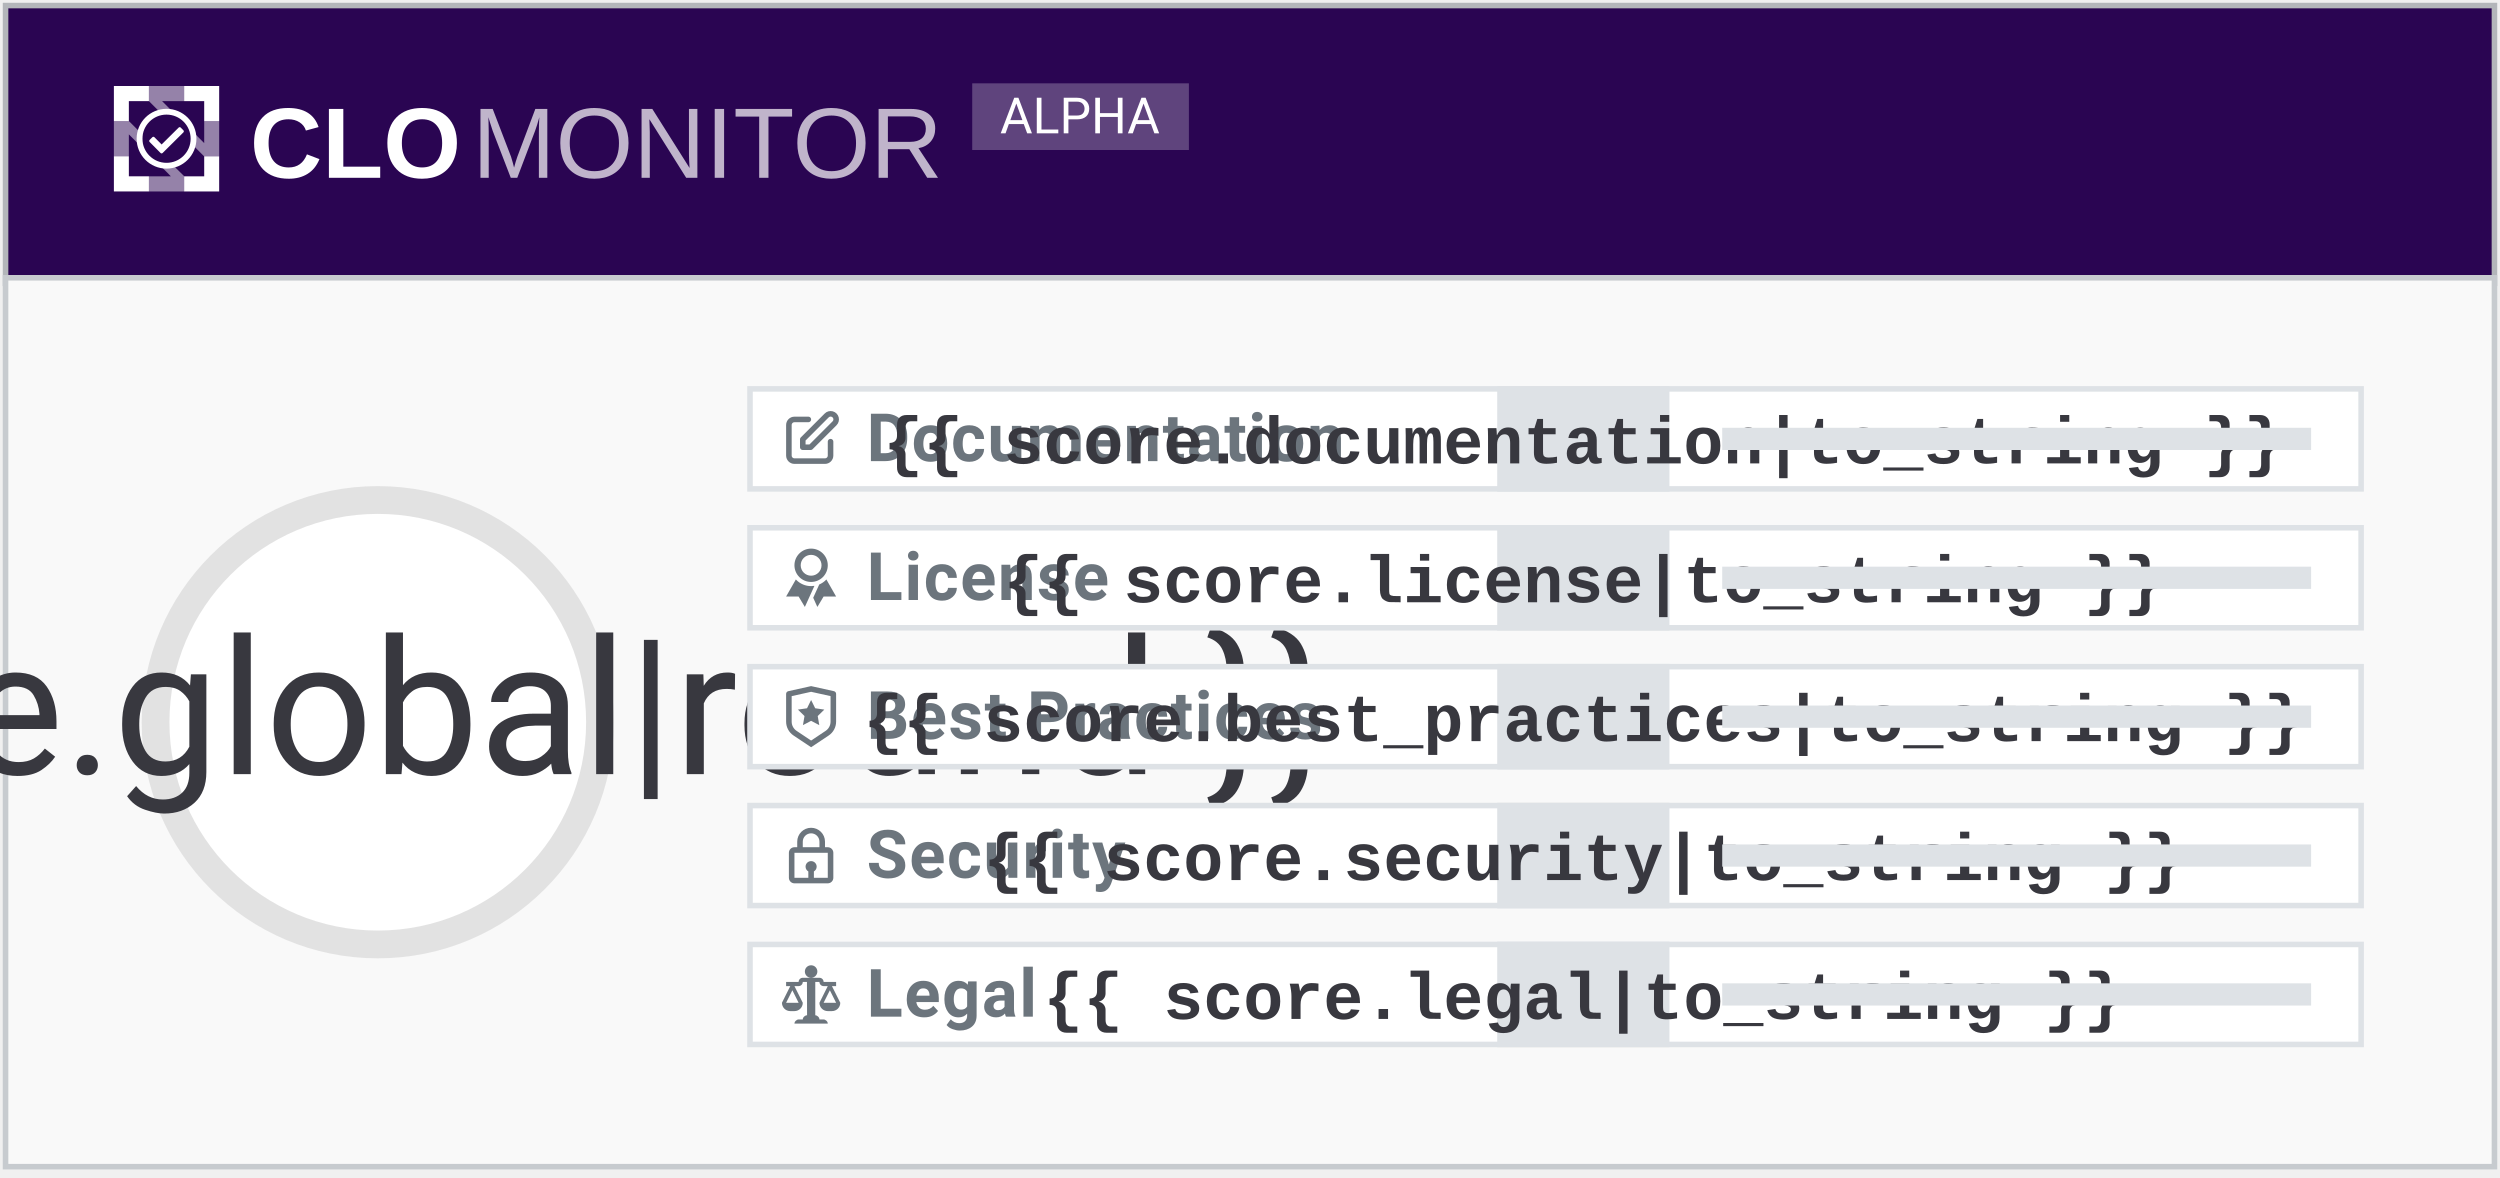
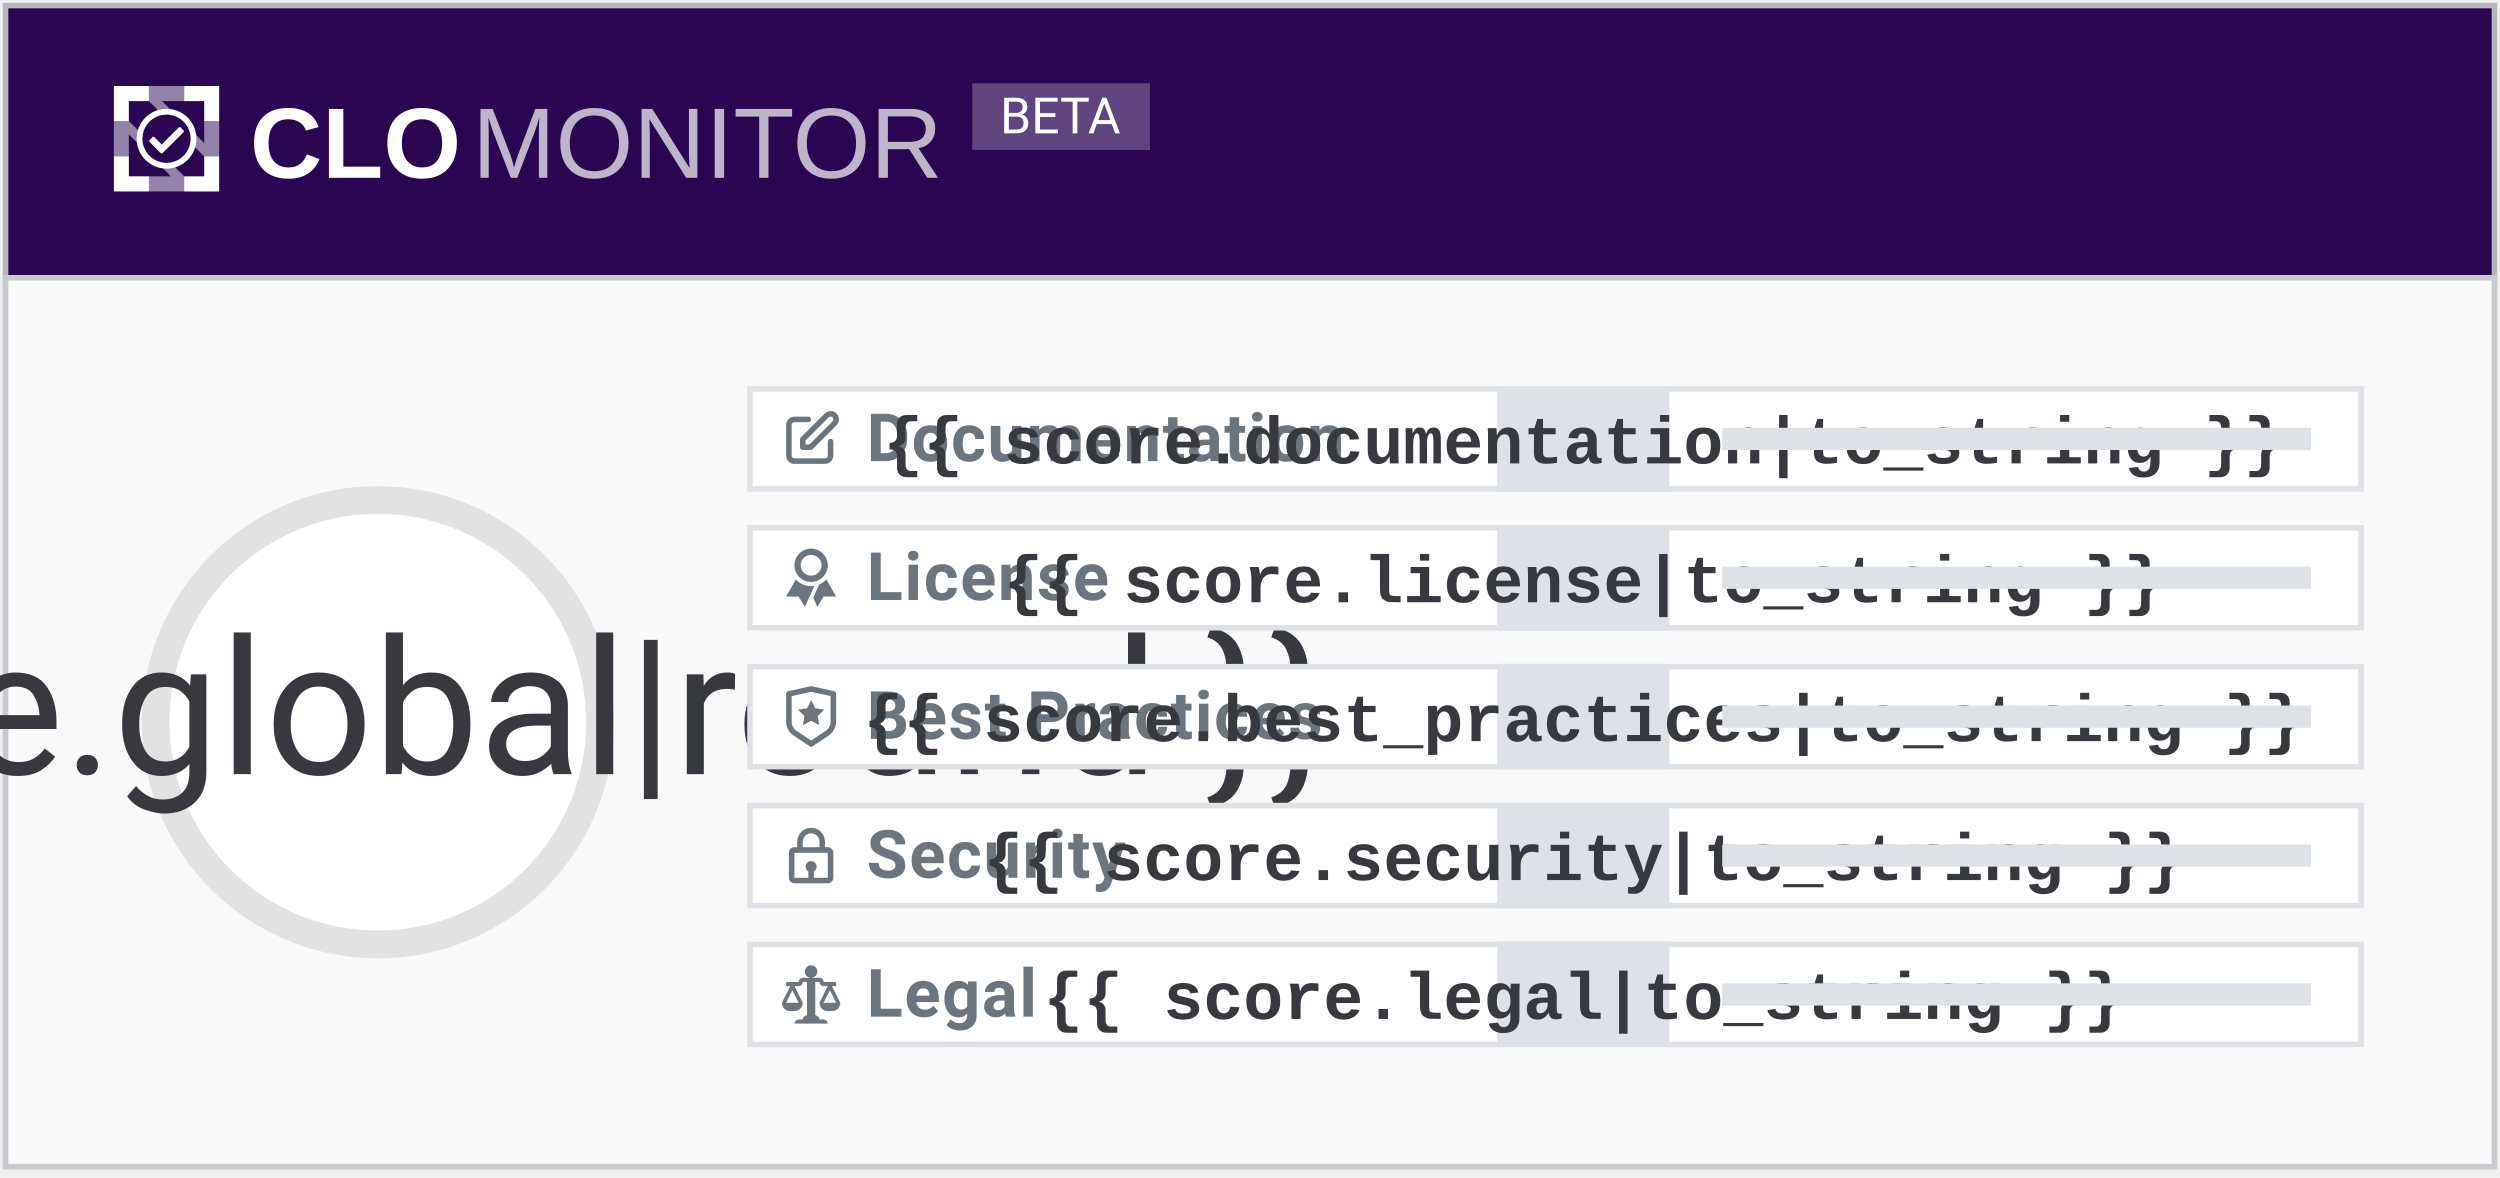
<svg xmlns="http://www.w3.org/2000/svg" class="{{ theme }}" width="450" height="212" viewBox="0 0 450 212" fill="none">
  <style>
    .header {
      fill: #2a0552;
      stroke: #b3b6ba;
    }

    .dark .header {
      fill: #0f0e11;
      stroke: #676869;
    }

    .logo {
      fill: #fff;
    }

    .clo {
      font-family: "Arial", Gadget, sans-serif;
      font-size: 18px;
      font-weight: 600;
    }

    .monitor {
      font-family: "Arial", "Helvetica Neue", Helvetica, sans-serif;
      font-size: 18px;
      font-weight: 300;
    }

-     .alpha {
+     .beta {
      font-family: system-ui, -apple-system, "Segoe UI", Roboto, "Helvetica Neue", Arial, "Noto Sans", "Liberation Sans", sans-serif, "Apple Color Emoji", "Segoe UI Emoji", "Segoe UI Symbol", "Noto Color Emoji";
      font-size: 9px;
      font-weight: 400;
      fill: #fff;
    }

    .bg {
      stroke: #c7cbcf;
      fill: #f9f9f9;
    }

    .dark .bg {
      stroke: #676869;
      fill: #2c2e31;
    }

    .title {
      font-family: system-ui, -apple-system, "Segoe UI", Roboto, "Helvetica Neue", Arial, "Noto Sans", "Liberation Sans", sans-serif, "Apple Color Emoji", "Segoe UI Emoji", "Segoe UI Symbol", "Noto Color Emoji";
      font-size: 12px;
      font-weight: 600;
      letter-spacing: .3px;
      fill: #6c757d;
    }

    .dark .title {
      fill: #a0a0a0;
    }

    .barBg {
      fill: #fff;
      stroke: #dee2e6;
    }

    .dark .barBg {
      fill: #131216;
      stroke: #676869;
    }

    .valueBg {
      fill: #dee2e6;
      stroke: #dee2e6;
    }

    .dark .valueBg {
      fill: #2b2a2e;
      stroke: #676869;
    }

    .value {
      font-family: SFMono-Regular,Menlo,Monaco,Consolas,"Liberation Mono","Courier New",monospace;
      font-size: 12px;
      font-weight: 600;
      fill: #38383f;
    }

    .dark .value {
      fill: #a3a3a6;
    }

    .barWrapper {
      fill: #dee2e6;
    }

    .dark .barWrapper {
      fill: #2b2a2e;
    }

    .bar-a {
      fill: #90be6d;
    }

    .bar-b {
      fill: #f9c74f;
    }

    .bar-c {
      fill: #f8961e;
    }

    .bar-d {
      fill: #f94144;
    }

    .empty-icon {
      stroke: #6c757d;
    }

    .dark .empty-icon {
      stroke: #a0a0a0;
    }

    .icon {
      stroke: #6c757d;
      fill: #6c757d;
    }

    .dark .icon {
      stroke: #a0a0a0;
      fill: #a0a0a0;
    }

    @supports(-moz-appearance: auto) {
      /* Selector detects Firefox */
      .value { font-size:12px; }
    }

    .circle {
      fill: #fff;
      stroke: #e2e2e2;
    }

    .dark .circle {
      fill: #131216;
      stroke: #676869;
    }

    .chart-circle {
      fill: none;
      stroke-dasharray: calc(251.42 + (251.42 * {{ score.global }} / 100));
      stroke-dashoffset: 251.42;
      transform: rotate(-90deg);
      transform-origin: 45px 45px;
    }

    .circle-a {
      stroke: #90be6d;
    }

    .circle-b {
      stroke: #f9c74f;
    }

    .circle-c {
      stroke: #f8961e;
    }

    .circle-d {
      stroke: #f94144;
    }

    .global {
      font-family: system-ui, -apple-system, "Segoe UI", Roboto, "Helvetica Neue", Arial, "Noto Sans", "Liberation Sans", sans-serif, "Apple Color Emoji", "Segoe UI Emoji", "Segoe UI Symbol", "Noto Color Emoji";
      font-size: 34px;
      font-weight: 400;
      fill: #38383f;
    }

    .dark .global {
      fill: #a3a3a6;
    }
  </style>
  <rect x="1" y="1" class="header" height="50" width="448" />
  <g transform="translate(20, 32)">
    <svg y="-17px" viewBox="0 0 20 20" height="20" width="20">
      <g>
        <g transform="matrix(0.296107 0 0 0.296107 -1.39579 -1.00098)">
          <path d="M15.5,47.7L6.4,47.7L6.4,69.1L27.7,69.1L27.7,59.9L15.5,59.9L15.5,47.7Z" fill="#FFFFFF" />
          <path d="M61.3,47.8L61.3,59.9L49.1,59.9L49.1,59.8L49.1,69.1L70.4,69.1L70.4,47.7L61.2,47.7L61.3,47.8Z" fill="#FFFFFF" />
          <path d="M6.4,26.4L15.6,26.4L15.5,26.3L15.5,14.2L27.7,14.2L27.7,5L6.4,5L6.4,26.4Z" fill="#FFFFFF" />
          <path d="M49.1,5L49.1,14.2L61.3,14.2L61.3,26.4L70.4,26.4L70.4,5L49.1,5Z" fill="#FFFFFF" />
        </g>
        <g transform="matrix(0.296107 0 0 0.296107 -1.39579 -1.00098)">
          <path d="M42.859,21.359L35.7,14.2L49.1,14.2L49.1,5L27.7,5L27.7,14.2L34.859,21.359L42.859,21.359Z" fill="#FFFFFF" fill-opacity="0.5" />
          <path d="M41.441,52.241L33.441,52.241L39,57.8L41,59.9L27.7,59.9L27.7,69.1L49.1,69.1L49.1,59.8L43,53.8L41.441,52.241Z" fill="#FFFFFF" fill-opacity="0.5" />
          <path d="M61.3,26.4L61.3,39.7L59.2,37.6L53.654,32.054L53.654,40.154L55.1,41.6L61.2,47.7L70.4,47.7L70.4,26.4L61.3,26.4Z" fill="#FFFFFF" fill-opacity="0.5" />
          <path d="M23.674,34.474L15.6,26.4L6.4,26.4L6.4,47.7L15.5,47.7L15.5,34.4L23.674,42.575L23.674,34.474Z" fill="#FFFFFF" fill-opacity="0.5" />
        </g>
        <path d="M9.975,4.588C7.002,4.588 4.593,6.997 4.593,9.97C4.593,12.942 7.002,15.352 9.975,15.352C12.947,15.352 15.357,12.942 15.357,9.97C15.357,6.997 12.947,4.588 9.975,4.588L9.975,4.588ZM9.975,5.63C12.373,5.63 14.315,7.571 14.315,9.97C14.315,12.368 12.374,14.31 9.975,14.31C7.576,14.31 5.635,12.369 5.635,9.97C5.635,7.571 7.576,5.63 9.975,5.63L9.975,5.63ZM13.017,8.457L12.528,7.963C12.427,7.861 12.262,7.861 12.16,7.962L9.092,11.005L7.795,9.697C7.694,9.595 7.529,9.594 7.427,9.695L6.934,10.184C6.832,10.286 6.831,10.45 6.932,10.553L8.902,12.539C9.003,12.641 9.168,12.641 9.27,12.54L13.016,8.825C13.118,8.723 13.118,8.559 13.017,8.457L13.017,8.457Z" fill="#FFFFFF" />
      </g>
    </svg>
    <g class="logo clo">
      <text x="25" y="0">CLO</text>
    </g>
    <g class="logo monitor" opacity="0.7">
      <text x="65" y="0">MONITOR</text>
    </g>
-     <rect x="155" y="-17px" height="12" width="39" fill="#fff" opacity="0.25" />
-     <g class="alpha" transform="translate(160, -8)">
-       <text>ALPHA</text>
+     <rect x="155" y="-17px" height="12" width="32" fill="#fff" opacity="0.25" />
+     <g class="beta" transform="translate(160, -8)">
+       <text>BETA</text>
    </g>
  </g>
  <rect x="1" y="50" class="bg" height="160" width="448" />
  <g transform="translate(23, 85)">
    <circle class="circle" cx="45" cy="45" r="40" stroke-width="5" />
    <circle class="chart-circle circle-{{ score.global|rating }}" cx="45" cy="45" r="40" stroke-width="5" />
    <g class="global">
      <text x="45" y="45" dominant-baseline="middle" alignment-baseline="central" text-anchor="middle" color="#38383f">{{ score.global|round }}</text>
    </g>
  </g>
  <g transform="translate(135, 70)">
    <g>
      <rect x="0" y="0" class="barBg" height="18" width="290" stroke-opacity="1" />
      <g class="title" transform="translate(5, 0)">
        <svg y="3" class="empty-icon" fill="none" stroke-width="0" viewBox="0 0 24 24" height="1em" width="1em">
          <path stroke-linecap="round" stroke-linejoin="round" stroke-width="2" d="M11 5H6a2 2 0 00-2 2v11a2 2 0 002 2h11a2 2 0 002-2v-5m-1.414-9.414a2 2 0 112.828 2.828L11.828 15H9v-2.828l8.586-8.586z" />
        </svg>
        <text x="16" y="13">Documentation</text>
      </g>
      <rect x="135" y="0" class="valueBg" height="18" width="30" stroke-opacity="1" />
      <g class="value">
        <text x="150" y="10" dominant-baseline="middle" text-anchor="middle">{{ score.documentation|to_string }}</text>
      </g>
      <g transform="translate(175, 7)">
        <rect x="0" y="0" height="4" width="106" class="barWrapper" />
        <rect x="0" y="0" height="4" width="{{ score.documentation|rs_section_score_width }}" class="bar-{{ score.documentation|rating_opt }}" />
      </g>
    </g>
  </g>
  <g transform="translate(135, 95)">
    <g>
      <rect x="0" y="0" class="barBg" height="18" width="290" stroke-opacity="1" />
      <g class="title" transform="translate(5, 0)">
        <svg y="3" class="icon" stroke-width="0" viewBox="0 0 512 512" height="1em" width="1em">
          <path d="M256 32c-70.7 0-128 57.3-128 128s57.3 128 128 128 128-57.3 128-128S326.7 32 256 32zm0 208c-44.2 0-80-35.8-80-80s35.8-80 80-80 80 35.8 80 80-35.8 80-80 80zM193.7 307.4c-19.1-8.1-36.2-19.6-50.8-34.3-1.4-1.4-2.8-2.8-4.1-4.3L64 400h96l48 80 48-105.8 25.5-56.2c-8.4 1.3-16.9 2-25.5 2-21.6 0-42.5-4.2-62.3-12.6zM373.3 268.9c-1.3 1.4-2.7 2.9-4.1 4.3-14.6 14.6-31.7 26.2-50.7 34.2L294 361.2l-21.9 48.4L304 480l48-80h96l-74.7-131.1z" />
        </svg>
        <text x="16" y="13">License</text>
      </g>
      <rect x="135" y="0" class="valueBg" height="18" width="30" stroke-opacity="1" />
      <g class="value">
        <text x="150" y="10" dominant-baseline="middle" text-anchor="middle">{{ score.license|to_string }}</text>
      </g>
      <g transform="translate(175, 7)">
        <rect x="0" y="0" height="4" width="106" class="barWrapper" />
        <rect x="0" y="0" height="4" width="{{ score.license|rs_section_score_width }}" class="bar-{{ score.license|rating_opt }}" />
      </g>
    </g>
  </g>
  <g transform="translate(135, 120)">
    <g>
      <rect x="0" y="0" class="barBg" height="18" width="290" stroke-opacity="1" />
      <g class="title" transform="translate(5, 0)">
        <svg y="3" class="icon" stroke-width="0" viewBox="0 0 24 24" height="1em" width="1em">
          <g>
            <path fill="none" d="M0 0h24v24H0z" />
            <path d="M5 4.604v9.185a4 4 0 0 0 1.781 3.328L12 20.597l5.219-3.48A4 4 0 0 0 19 13.79V4.604L12 3.05 5 4.604zM3.783 2.826L12 1l8.217 1.826a1 1 0 0 1 .783.976v9.987a6 6 0 0 1-2.672 4.992L12 23l-6.328-4.219A6 6 0 0 1 3 13.79V3.802a1 1 0 0 1 .783-.976zM12 13.5l-2.939 1.545.561-3.272-2.377-2.318 3.286-.478L12 6l1.47 2.977 3.285.478-2.377 2.318.56 3.272L12 13.5z" />
          </g>
        </svg>
        <text x="16" y="13">Best Practices</text>
      </g>
      <rect x="135" y="0" class="valueBg" height="18" width="30" stroke-opacity="1" />
      <g class="value">
        <text x="150" y="10" dominant-baseline="middle" text-anchor="middle">{{ score.best_practices|to_string }}</text>
      </g>
      <g transform="translate(175, 7)">
        <rect x="0" y="0" height="4" width="106" class="barWrapper" />
        <rect x="0" y="0" height="4" width="{{ score.best_practices|rs_section_score_width }}" class="bar-{{ score.best_practices|rating_opt }}" />
      </g>
    </g>
  </g>
  <g transform="translate(135, 145)">
    <g>
      <rect x="0" y="0" class="barBg" height="18" width="290" stroke-opacity="1" />
      <g class="title" transform="translate(5, 0)">
        <svg y="3" class="icon" stroke-width="0" viewBox="0 0 24 24" height="1em" width="1em">
          <path d="M12 2C9.243 2 7 4.243 7 7v2H6c-1.103 0-2 .897-2 2v9c0 1.103.897 2 2 2h12c1.103 0 2-.897 2-2v-9c0-1.103-.897-2-2-2h-1V7c0-2.757-2.243-5-5-5zM9 7c0-1.654 1.346-3 3-3s3 1.346 3 3v2H9V7zm9.002 13H13v-2.278c.595-.347 1-.985 1-1.722 0-1.103-.897-2-2-2s-2 .897-2 2c0 .736.405 1.375 1 1.722V20H6v-9h12l.002 9z" />
        </svg>
        <text x="16" y="13">Security</text>
      </g>
      <rect x="135" y="0" class="valueBg" height="18" width="30" stroke-opacity="1" />
      <g class="value">
        <text x="150" y="10" dominant-baseline="middle" text-anchor="middle">{{ score.security|to_string }}</text>
      </g>
      <g transform="translate(175, 7)">
        <rect x="0" y="0" height="4" width="106" class="barWrapper" />
        <rect x="0" y="0" height="4" width="{{ score.security|rs_section_score_width }}" class="bar-{{ score.security|rating_opt }}" />
      </g>
    </g>
  </g>
  <g transform="translate(135, 170)">
    <g>
      <rect x="0" y="0" class="barBg" height="18" width="290" stroke-opacity="1" />
      <g class="title" transform="translate(5, 0)">
        <svg y="3" class="icon" stroke-width="0" viewBox="0 0 14 16" height="1em" width="1em">
          <path fill-rule="evenodd" d="M7 4c-.83 0-1.5-.67-1.5-1.5S6.17 1 7 1s1.5.67 1.5 1.5S7.83 4 7 4zm7 6c0 1.11-.89 2-2 2h-1c-1.11 0-2-.89-2-2l2-4h-1c-.55 0-1-.45-1-1H8v8c.42 0 1 .45 1 1h1c.42 0 1 .45 1 1H3c0-.55.58-1 1-1h1c0-.55.58-1 1-1h.03L6 5H5c0 .55-.45 1-1 1H3l2 4c0 1.11-.89 2-2 2H2c-1.11 0-2-.89-2-2l2-4H1V5h3c0-.55.45-1 1-1h4c.55 0 1 .45 1 1h3v1h-1l2 4zM2.5 7L1 10h3L2.5 7zM13 10l-1.5-3-1.5 3h3z" />
        </svg>
        <text x="16" y="13">Legal</text>
      </g>
      <rect x="135" y="0" class="valueBg" height="18" width="30" stroke-opacity="1" />
      <g class="value">
        <text x="150" y="10" dominant-baseline="middle" text-anchor="middle">{{ score.legal|to_string }}</text>
      </g>
      <g transform="translate(175, 7)">
        <rect x="0" y="0" height="4" width="106" class="barWrapper" />
        <rect x="0" y="0" height="4" width="{{ score.legal|rs_section_score_width }}" class="bar-{{ score.legal|rating_opt }}" />
      </g>
    </g>
  </g>
</svg>
